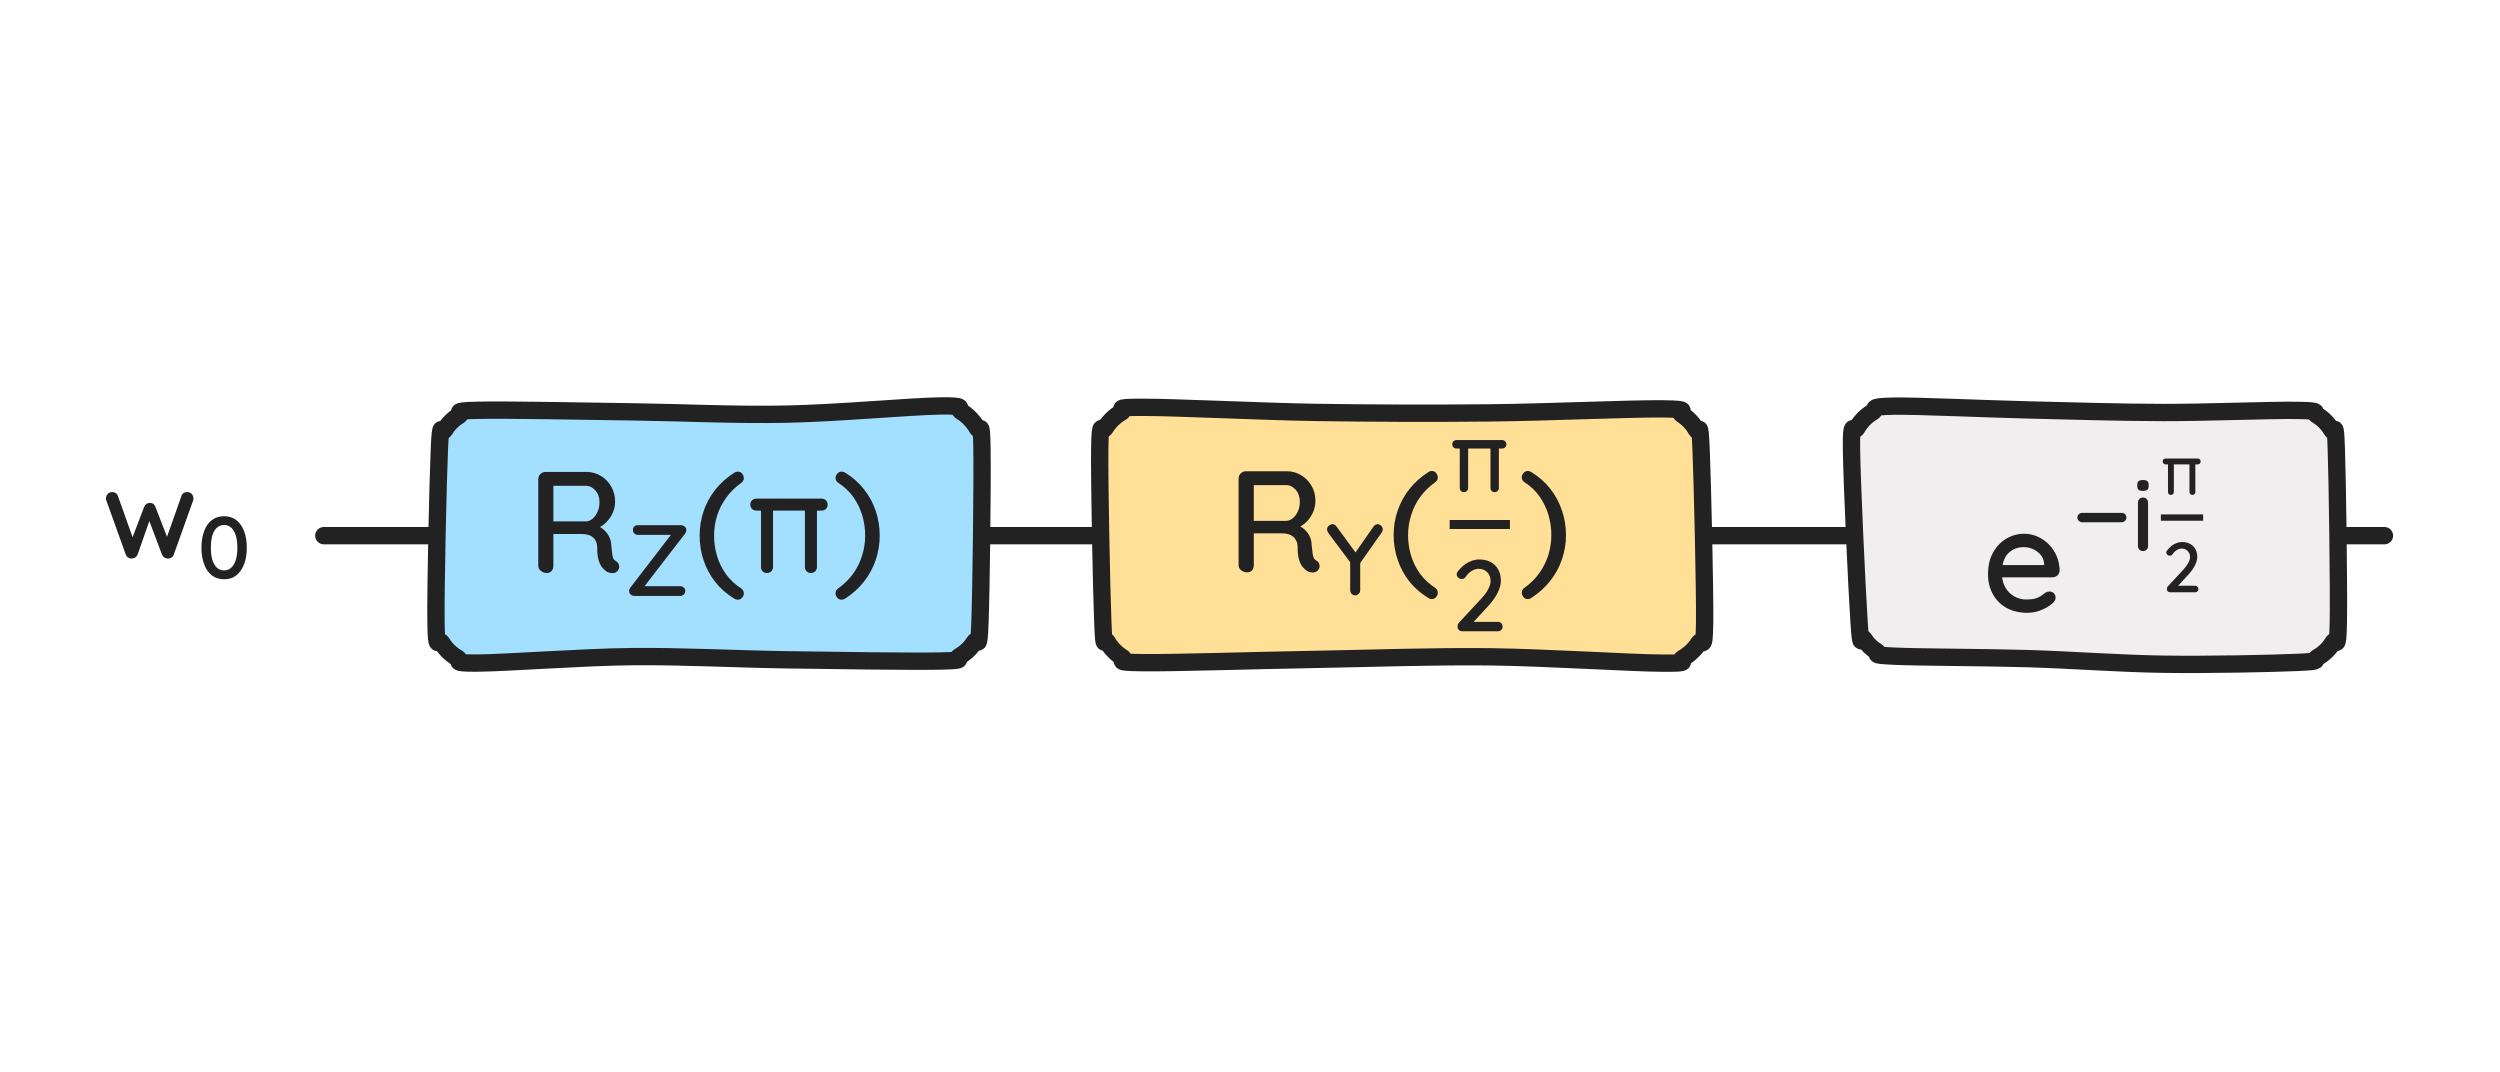
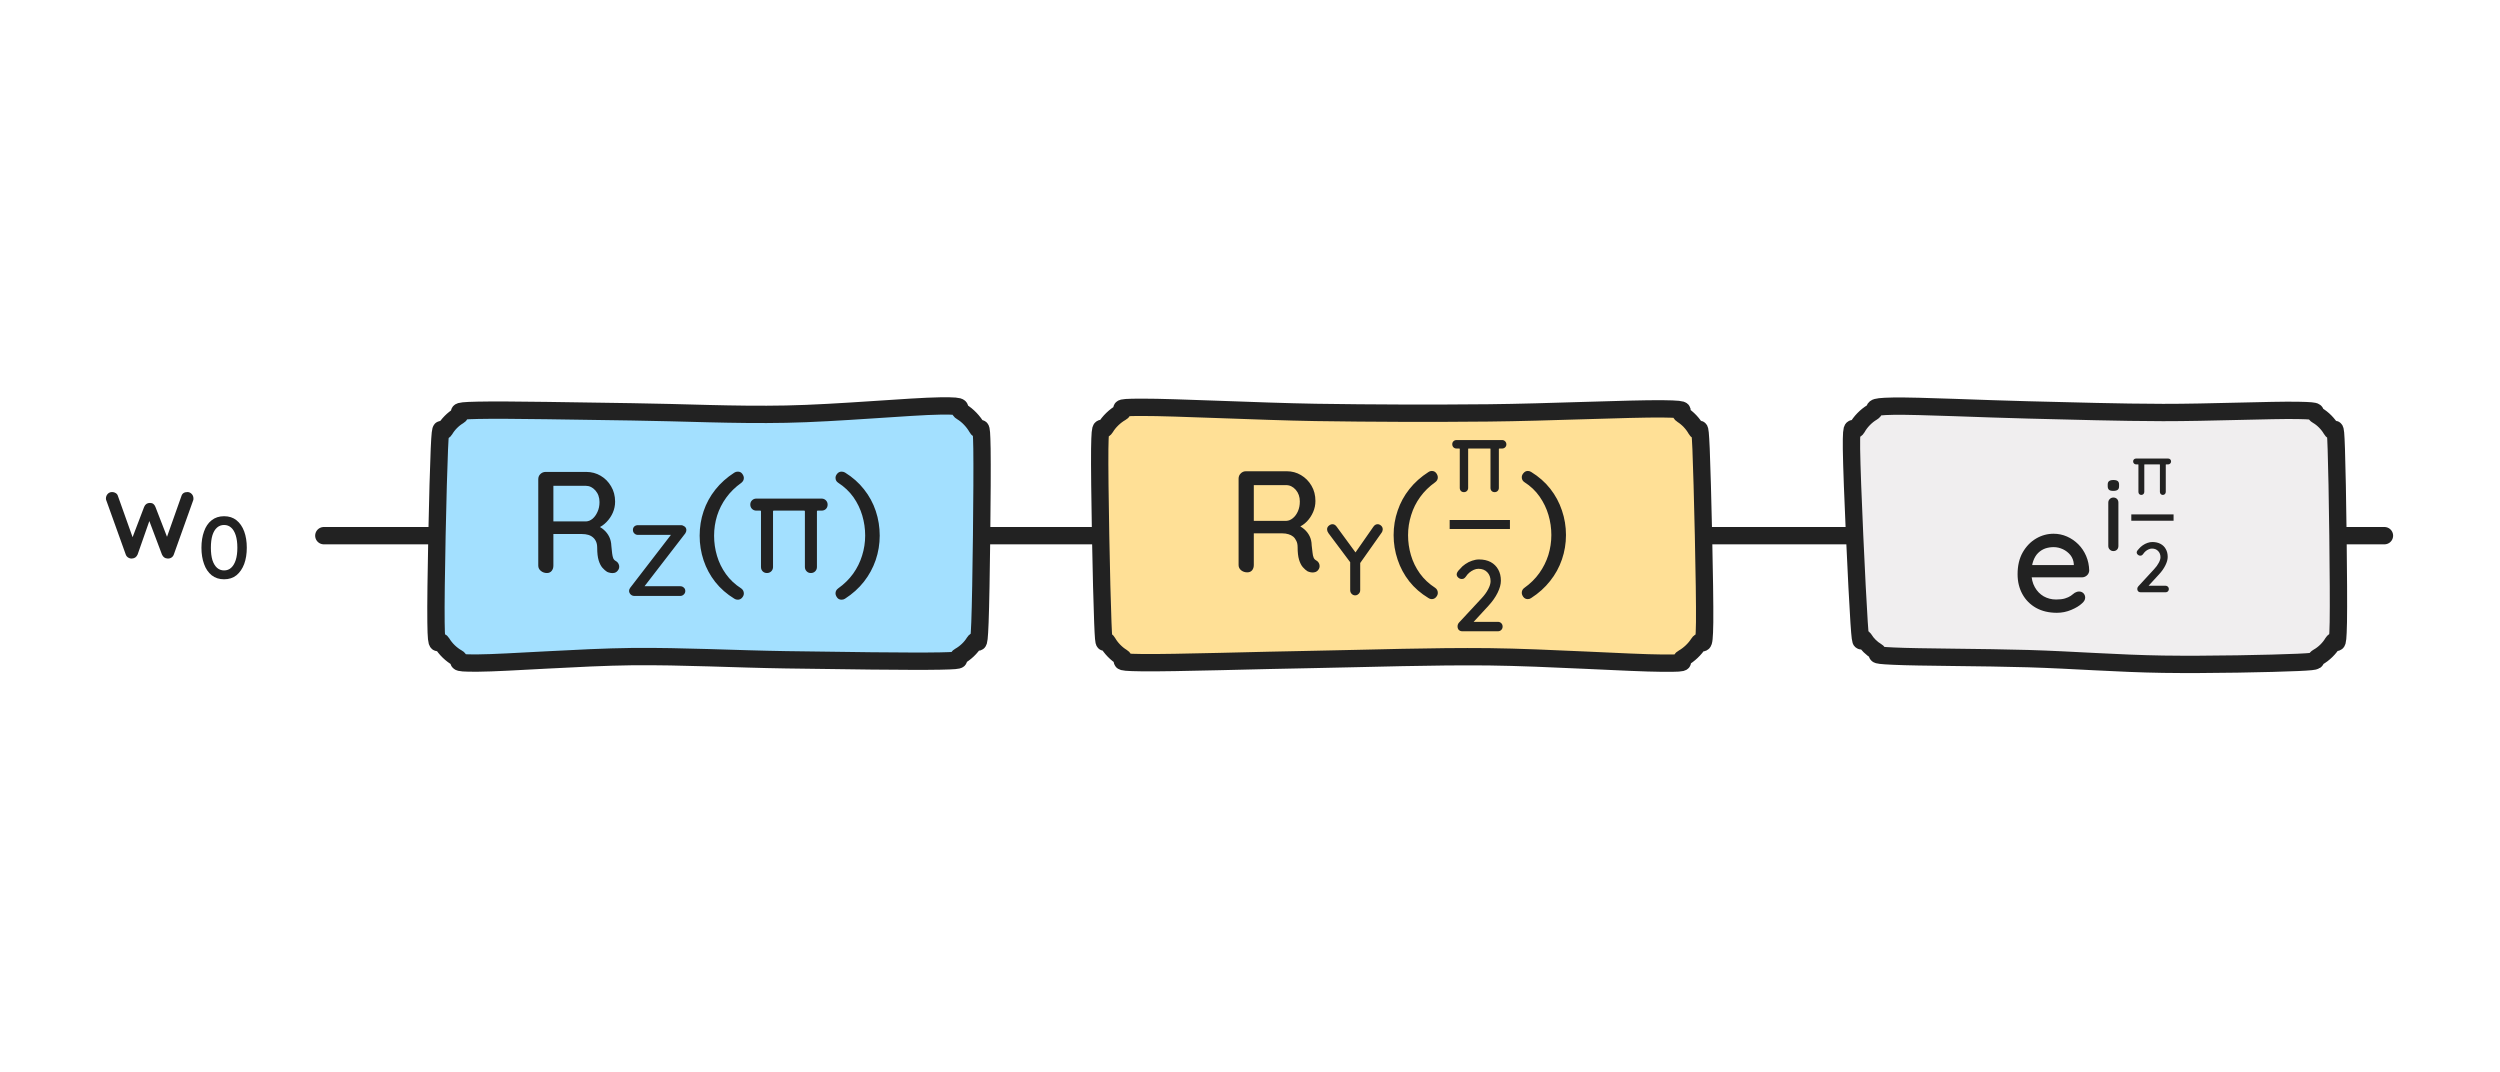
<svg xmlns="http://www.w3.org/2000/svg" viewBox="-33.63 -55.63 259.63 111.27" width="259.63" height="111.27">
  <g stroke-linecap="round" stroke-linejoin="round">
    <path d="M0,0C2.23,0 8.92,0 13.38,0C17.83,0 22.29,0 26.75,0C31.21,0 35.67,0 40.12,0C44.58,0 49.04,0 53.5,0C57.96,0 62.42,0 66.88,0C71.33,0 75.79,0 80.25,0C84.71,0 89.17,0 93.62,0C98.08,0 102.54,0 107,0C111.46,0 115.92,0 120.38,0C124.83,0 129.29,0 133.75,0C138.21,0 142.67,0 147.12,0C151.58,0 156.04,0 160.5,0C164.96,0 169.42,0 173.88,0C178.33,0 182.79,0 187.25,0C191.71,0 196.17,0 200.62,0C205.08,0 211.77,0 214,0" fill="none" stroke="#222222" stroke-width="1.8" />
    <path d="M66.23,-12.87C66.87,-12.49 67.47,-11.85 67.83,-11.21C68.18,-10.56 68.29,-12.37 68.35,-9C68.4,-5.63 68.27,5.66 68.14,9C68.01,12.34 67.91,10.47 67.56,11.05C67.21,11.64 66.62,12.19 66.03,12.52C65.44,12.85 67.01,12.96 64,13.02C60.99,13.08 53.33,12.97 48,12.89C42.67,12.81 37.33,12.51 32,12.56C26.67,12.62 19.02,13.21 16,13.23C12.98,13.25 14.49,13.04 13.87,12.7C13.24,12.35 12.64,11.77 12.27,11.15C11.9,10.54 11.69,12.36 11.65,9C11.6,5.64 11.85,-5.67 12,-9C12.15,-12.33 12.22,-10.41 12.56,-10.99C12.89,-11.56 13.43,-12.11 14.01,-12.45C14.58,-12.79 13,-12.96 16,-13.02C19,-13.09 26.67,-12.93 32,-12.86C37.33,-12.79 42.67,-12.51 48,-12.62C53.33,-12.72 60.96,-13.43 64,-13.47C67.04,-13.51 65.59,-13.24 66.23,-12.87Z" fill="#A3E0FF" stroke="#222222" stroke-width="1.8" />
    <path d="M141.06,-12.57C141.64,-12.21 142.19,-11.63 142.52,-11.03C142.85,-10.44 142.88,-12.34 143.03,-9C143.17,-5.66 143.44,5.64 143.4,9C143.35,12.36 143.14,10.56 142.77,11.18C142.39,11.79 141.77,12.37 141.15,12.72C140.52,13.06 142.36,13.27 139,13.24C135.64,13.22 127,12.65 121,12.58C115,12.52 109,12.74 103,12.85C97,12.95 88.35,13.23 85,13.19C81.65,13.15 83.51,12.98 82.91,12.63C82.31,12.27 81.74,11.68 81.4,11.08C81.07,10.47 81.03,12.35 80.9,9C80.76,5.65 80.54,-5.63 80.58,-9C80.63,-12.37 80.8,-10.58 81.17,-11.21C81.54,-11.84 82.17,-12.44 82.81,-12.8C83.44,-13.15 81.63,-13.33 85,-13.33C88.37,-13.34 97,-12.9 103,-12.8C109,-12.71 115,-12.69 121,-12.75C127,-12.81 135.66,-13.2 139,-13.17C142.34,-13.13 140.47,-12.92 141.06,-12.57Z" fill="#FFE096" stroke="#222222" stroke-width="1.8" />
    <path d="M207.02,-12.5C207.6,-12.17 208.16,-11.6 208.49,-11.02C208.82,-10.43 208.89,-12.34 209,-9C209.12,-5.66 209.27,5.65 209.21,9C209.14,12.35 208.99,10.5 208.64,11.1C208.29,11.71 207.7,12.28 207.09,12.62C206.49,12.97 207.68,13.04 205,13.16C202.32,13.28 195.67,13.42 191,13.35C186.33,13.28 181.67,12.91 177,12.77C172.33,12.63 165.62,12.64 163,12.51C160.38,12.39 161.76,12.31 161.26,12.02C160.75,11.72 160.27,11.25 159.97,10.75C159.67,10.25 159.66,12.29 159.44,9C159.22,5.71 158.69,-5.64 158.65,-9C158.62,-12.36 158.86,-10.55 159.22,-11.18C159.57,-11.82 160.17,-12.44 160.8,-12.81C161.43,-13.19 160.3,-13.4 163,-13.45C165.7,-13.49 172.33,-13.17 177,-13.06C181.67,-12.95 186.33,-12.8 191,-12.79C195.67,-12.78 202.33,-13.06 205,-13.01C207.67,-12.96 206.44,-12.83 207.02,-12.5Z" fill="#F0EEEF" stroke="#222222" stroke-width="1.8" />
    <path d="M23.17,3.88Q22.81,3.88 22.54,3.66Q22.27,3.44 22.27,3.11L22.27,-5.86Q22.27,-6.19 22.49,-6.4Q22.72,-6.62 23.03,-6.62L27.26,-6.62Q28.07,-6.62 28.75,-6.22Q29.42,-5.83 29.83,-5.13Q30.25,-4.43 30.25,-3.53Q30.25,-2.93 30.01,-2.38Q29.77,-1.84 29.36,-1.42Q28.96,-1 28.45,-0.79L28.28,-1.07Q28.75,-0.91 29.09,-0.6Q29.44,-0.29 29.64,0.12Q29.84,0.53 29.86,1.06Q29.9,1.52 29.94,1.83Q29.98,2.14 30.05,2.33Q30.13,2.53 30.32,2.63Q30.59,2.78 30.66,3.08Q30.73,3.38 30.53,3.62Q30.4,3.8 30.19,3.86Q29.99,3.91 29.78,3.87Q29.57,3.83 29.42,3.76Q29.18,3.61 28.93,3.33Q28.69,3.05 28.54,2.56Q28.39,2.06 28.39,1.25Q28.39,0.88 28.27,0.61Q28.15,0.34 27.94,0.17Q27.73,-0.01 27.44,-0.09Q27.16,-0.17 26.81,-0.17L23.63,-0.17L23.84,-0.47L23.84,3.11Q23.84,3.44 23.66,3.66Q23.48,3.88 23.17,3.88ZM23.65,-1.48L27.23,-1.48Q27.58,-1.49 27.9,-1.75Q28.22,-2.02 28.42,-2.47Q28.63,-2.92 28.63,-3.49Q28.63,-4.21 28.2,-4.7Q27.77,-5.18 27.19,-5.18L23.68,-5.18L23.84,-5.57L23.84,-1.16L23.65,-1.48ZM37.09,-1.09Q37.28,-1.09 37.47,-0.95Q37.65,-0.81 37.65,-0.58Q37.65,-0.41 37.54,-0.24L33.26,5.31L33.17,5.25L37.01,5.25Q37.23,5.25 37.38,5.39Q37.54,5.52 37.54,5.75Q37.54,5.96 37.38,6.11Q37.23,6.26 37.01,6.26L32.26,6.26Q32.02,6.26 31.86,6.1Q31.7,5.93 31.7,5.73Q31.7,5.57 31.82,5.41L36.1,-0.15L36.18,-0.08L32.62,-0.08Q32.4,-0.08 32.25,-0.23Q32.1,-0.37 32.1,-0.6Q32.1,-0.82 32.25,-0.96Q32.4,-1.09 32.62,-1.09L37.09,-1.09ZM42.99,6.65Q42.79,6.65 42.64,6.55Q41.46,5.83 40.65,4.81Q39.85,3.79 39.44,2.56Q39.03,1.33 39.03,0.01Q39.03,-1.33 39.44,-2.54Q39.85,-3.76 40.66,-4.78Q41.47,-5.8 42.64,-6.55Q42.79,-6.65 42.99,-6.65Q43.29,-6.65 43.45,-6.43Q43.62,-6.2 43.62,-5.99Q43.62,-5.69 43.35,-5.48Q42.42,-4.82 41.79,-3.95Q41.16,-3.08 40.84,-2.07Q40.53,-1.06 40.53,0.01Q40.53,1.07 40.83,2.09Q41.13,3.11 41.76,3.99Q42.39,4.87 43.35,5.48Q43.62,5.68 43.62,6.01Q43.62,6.23 43.44,6.44Q43.26,6.65 42.99,6.65ZM46.02,3.88Q45.75,3.88 45.57,3.7Q45.4,3.52 45.4,3.25L45.4,-2.53Q45.4,-2.6 45.33,-2.6L44.92,-2.6Q44.65,-2.6 44.47,-2.78Q44.29,-2.96 44.29,-3.23Q44.29,-3.5 44.47,-3.67Q44.65,-3.85 44.92,-3.85L51.69,-3.85Q51.96,-3.85 52.14,-3.67Q52.32,-3.49 52.32,-3.22Q52.32,-2.95 52.14,-2.77Q51.96,-2.6 51.69,-2.6L51.28,-2.6Q51.21,-2.6 51.21,-2.53L51.21,3.25Q51.21,3.52 51.03,3.7Q50.85,3.88 50.58,3.88Q50.31,3.88 50.14,3.7Q49.96,3.52 49.96,3.25L49.96,-2.53Q49.96,-2.6 49.89,-2.6L46.72,-2.6Q46.65,-2.6 46.65,-2.53L46.65,3.25Q46.65,3.52 46.47,3.7Q46.29,3.88 46.02,3.88ZM53.77,6.65Q53.47,6.65 53.31,6.43Q53.14,6.2 53.14,5.99Q53.14,5.68 53.41,5.48Q54.34,4.82 54.97,3.95Q55.59,3.08 55.9,2.07Q56.22,1.06 56.22,-0.01Q56.22,-1.07 55.92,-2.09Q55.62,-3.11 55,-4Q54.37,-4.88 53.41,-5.5Q53.14,-5.68 53.14,-6.01Q53.14,-6.23 53.32,-6.44Q53.5,-6.65 53.77,-6.65Q53.95,-6.65 54.12,-6.56Q55.3,-5.83 56.1,-4.81Q56.91,-3.79 57.32,-2.56Q57.73,-1.33 57.73,-0.01Q57.73,1.31 57.31,2.54Q56.89,3.76 56.09,4.78Q55.29,5.8 54.12,6.55Q53.97,6.65 53.77,6.65Z" fill="#222222" stroke="none" />
    <path d="M95.9,3.81Q95.54,3.81 95.27,3.6Q95,3.38 95,3.05L95,-5.92Q95,-6.25 95.23,-6.47Q95.45,-6.69 95.77,-6.69L100,-6.69Q100.81,-6.69 101.48,-6.29Q102.16,-5.89 102.57,-5.19Q102.98,-4.5 102.98,-3.6Q102.98,-3 102.74,-2.45Q102.5,-1.9 102.1,-1.48Q101.69,-1.06 101.18,-0.85L101.02,-1.14Q101.48,-0.97 101.83,-0.66Q102.18,-0.35 102.38,0.06Q102.58,0.47 102.59,1Q102.64,1.46 102.68,1.77Q102.71,2.08 102.79,2.27Q102.86,2.46 103.06,2.57Q103.33,2.72 103.4,3.02Q103.46,3.32 103.27,3.56Q103.13,3.74 102.93,3.79Q102.73,3.85 102.52,3.81Q102.31,3.77 102.16,3.7Q101.92,3.55 101.67,3.27Q101.43,2.99 101.28,2.5Q101.13,2 101.13,1.19Q101.13,0.81 101,0.55Q100.88,0.28 100.67,0.1Q100.46,-0.07 100.18,-0.15Q99.89,-0.24 99.55,-0.24L96.37,-0.24L96.58,-0.54L96.58,3.05Q96.58,3.38 96.4,3.6Q96.22,3.81 95.9,3.81ZM96.38,-1.54L99.97,-1.54Q100.31,-1.55 100.64,-1.82Q100.96,-2.08 101.16,-2.53Q101.36,-2.98 101.36,-3.55Q101.36,-4.27 100.94,-4.76Q100.51,-5.25 99.93,-5.25L96.41,-5.25L96.58,-5.64L96.58,-1.22L96.38,-1.54ZM109.44,-1.19Q109.64,-1.19 109.81,-1.03Q109.97,-0.88 109.97,-0.65Q109.97,-0.57 109.94,-0.49Q109.92,-0.41 109.86,-0.32L107.46,3.08L107.63,2.46L107.63,5.66Q107.63,5.89 107.47,6.04Q107.31,6.2 107.11,6.2Q106.89,6.2 106.74,6.04Q106.59,5.89 106.59,5.66L106.59,2.54L106.66,2.85L104.34,-0.25Q104.26,-0.37 104.22,-0.47Q104.19,-0.57 104.19,-0.66Q104.19,-0.89 104.38,-1.04Q104.56,-1.19 104.75,-1.19Q105,-1.19 105.18,-0.94L107.28,1.93L107.03,1.9L109,-0.93Q109.18,-1.19 109.44,-1.19ZM115.06,6.59Q114.87,6.59 114.72,6.48Q113.53,5.76 112.73,4.75Q111.93,3.73 111.52,2.5Q111.1,1.26 111.1,-0.05Q111.1,-1.39 111.52,-2.6Q111.93,-3.82 112.74,-4.84Q113.55,-5.86 114.72,-6.61Q114.87,-6.72 115.06,-6.72Q115.36,-6.72 115.53,-6.49Q115.69,-6.27 115.69,-6.05Q115.69,-5.75 115.42,-5.55Q114.49,-4.89 113.86,-4.02Q113.23,-3.15 112.92,-2.13Q112.6,-1.12 112.6,-0.05Q112.6,1.01 112.9,2.03Q113.2,3.05 113.83,3.93Q114.46,4.8 115.42,5.42Q115.69,5.61 115.69,5.95Q115.69,6.17 115.51,6.38Q115.33,6.59 115.06,6.59ZM118.4,-4.52Q118.21,-4.52 118.09,-4.64Q117.97,-4.77 117.97,-4.96L117.97,-9Q117.97,-9.05 117.91,-9.05L117.63,-9.05Q117.44,-9.05 117.31,-9.18Q117.19,-9.31 117.19,-9.5Q117.19,-9.68 117.31,-9.8Q117.44,-9.93 117.63,-9.93L122.37,-9.93Q122.55,-9.93 122.68,-9.8Q122.81,-9.67 122.81,-9.48Q122.81,-9.3 122.68,-9.17Q122.55,-9.05 122.37,-9.05L122.08,-9.05Q122.03,-9.05 122.03,-9L122.03,-4.96Q122.03,-4.77 121.9,-4.64Q121.78,-4.52 121.59,-4.52Q121.4,-4.52 121.28,-4.64Q121.16,-4.77 121.16,-4.96L121.16,-9Q121.16,-9.05 121.11,-9.05L118.89,-9.05Q118.84,-9.05 118.84,-9L118.84,-4.96Q118.84,-4.77 118.71,-4.64Q118.59,-4.52 118.4,-4.52ZM121.93,8.95Q122.14,8.95 122.28,9.09Q122.42,9.23 122.42,9.44Q122.42,9.65 122.28,9.79Q122.14,9.93 121.93,9.93L118.24,9.93Q118.01,9.93 117.87,9.79Q117.74,9.65 117.74,9.42Q117.74,9.21 117.88,9.04L120.23,6.51Q120.68,6.03 120.92,5.56Q121.17,5.09 121.17,4.73Q121.17,4.15 120.82,3.79Q120.48,3.44 119.91,3.44Q119.67,3.44 119.42,3.55Q119.18,3.66 118.96,3.84Q118.75,4.02 118.59,4.27Q118.48,4.41 118.38,4.46Q118.27,4.5 118.18,4.5Q117.98,4.5 117.82,4.36Q117.65,4.21 117.65,4.02Q117.65,3.88 117.75,3.74Q117.84,3.6 117.99,3.46Q118.22,3.17 118.55,2.95Q118.88,2.72 119.25,2.6Q119.62,2.47 119.97,2.47Q120.67,2.47 121.18,2.74Q121.69,3.02 121.96,3.51Q122.24,4 122.24,4.68Q122.24,5.24 121.9,5.93Q121.56,6.62 120.95,7.28L119.32,9.05L119.21,8.95L121.93,8.95ZM125.04,6.59Q124.74,6.59 124.57,6.36Q124.41,6.14 124.41,5.93Q124.41,5.61 124.68,5.42Q125.61,4.76 126.23,3.89Q126.85,3.02 127.17,2.01Q127.48,1 127.48,-0.07Q127.48,-1.14 127.18,-2.15Q126.88,-3.17 126.26,-4.06Q125.64,-4.95 124.68,-5.56Q124.41,-5.74 124.41,-6.07Q124.41,-6.3 124.59,-6.5Q124.77,-6.72 125.04,-6.72Q125.22,-6.72 125.38,-6.62Q126.57,-5.89 127.37,-4.87Q128.17,-3.85 128.58,-2.62Q129,-1.39 129,-0.07Q129,1.25 128.58,2.47Q128.16,3.7 127.35,4.71Q126.55,5.73 125.38,6.48Q125.23,6.59 125.04,6.59ZM116.92,-0.69L116.92,-1.63L123.18,-1.63L123.18,-0.69L116.92,-0.69Z" fill="#222222" stroke="none" />
-     <path d="M176.91,8.01Q175.66,8.01 174.75,7.5Q173.83,6.98 173.33,6.07Q172.83,5.16 172.83,4Q172.83,2.68 173.36,1.74Q173.89,0.8 174.75,0.3Q175.6,-0.2 176.56,-0.2Q177.3,-0.2 177.96,0.09Q178.62,0.38 179.14,0.9Q179.65,1.41 179.95,2.11Q180.25,2.81 180.27,3.63Q180.25,3.93 180.03,4.13Q179.8,4.33 179.5,4.33L173.67,4.33L173.31,3.05L178.95,3.05L178.66,3.32L178.66,2.95Q178.63,2.42 178.32,2.02Q178,1.63 177.54,1.41Q177.07,1.19 176.56,1.19Q176.11,1.19 175.7,1.33Q175.29,1.48 174.97,1.79Q174.64,2.1 174.46,2.62Q174.27,3.14 174.27,3.9Q174.27,4.73 174.61,5.35Q174.96,5.96 175.54,6.3Q176.13,6.63 176.83,6.63Q177.39,6.63 177.75,6.52Q178.11,6.41 178.35,6.25Q178.59,6.08 178.77,5.93Q178.99,5.8 179.22,5.8Q179.49,5.8 179.67,5.98Q179.85,6.17 179.85,6.43Q179.85,6.75 179.52,7.03Q179.11,7.41 178.4,7.71Q177.69,8.01 176.91,8.01ZM182.63,-1.39Q182.41,-1.39 182.26,-1.54Q182.11,-1.68 182.11,-1.89Q182.11,-2.09 182.26,-2.23Q182.41,-2.37 182.63,-2.37L186.68,-2.37Q186.91,-2.37 187.06,-2.23Q187.2,-2.09 187.2,-1.88Q187.2,-1.68 187.06,-1.54Q186.91,-1.39 186.68,-1.39L182.63,-1.39ZM189.45,1.07Q189.45,1.3 189.3,1.45Q189.15,1.6 188.92,1.6Q188.7,1.6 188.55,1.45Q188.4,1.3 188.4,1.07L188.4,-3.43Q188.4,-3.66 188.55,-3.81Q188.7,-3.96 188.92,-3.96Q189.15,-3.96 189.3,-3.81Q189.45,-3.66 189.45,-3.43L189.45,1.07ZM188.91,-4.65Q188.6,-4.65 188.47,-4.76Q188.33,-4.88 188.33,-5.14L188.33,-5.31Q188.33,-5.57 188.48,-5.67Q188.63,-5.78 188.92,-5.78Q189.23,-5.78 189.37,-5.67Q189.51,-5.56 189.51,-5.31L189.51,-5.14Q189.51,-4.86 189.37,-4.76Q189.22,-4.65 188.91,-4.65ZM191.82,-4.23Q191.69,-4.23 191.6,-4.32Q191.52,-4.41 191.52,-4.54L191.52,-7.37Q191.52,-7.4 191.48,-7.4L191.28,-7.4Q191.15,-7.4 191.06,-7.49Q190.97,-7.58 190.97,-7.71Q190.97,-7.85 191.06,-7.93Q191.15,-8.01 191.28,-8.01L194.6,-8.01Q194.73,-8.01 194.82,-7.93Q194.91,-7.84 194.91,-7.71Q194.91,-7.57 194.82,-7.49Q194.73,-7.4 194.6,-7.4L194.4,-7.4Q194.36,-7.4 194.36,-7.37L194.36,-4.54Q194.36,-4.41 194.28,-4.32Q194.19,-4.23 194.05,-4.23Q193.92,-4.23 193.84,-4.32Q193.75,-4.41 193.75,-4.54L193.75,-7.37Q193.75,-7.4 193.72,-7.4L192.17,-7.4Q192.13,-7.4 192.13,-7.37L192.13,-4.54Q192.13,-4.41 192.04,-4.32Q191.95,-4.23 191.82,-4.23ZM194.34,5.2Q194.48,5.2 194.58,5.3Q194.68,5.4 194.68,5.54Q194.68,5.69 194.58,5.79Q194.48,5.88 194.34,5.88L191.76,5.88Q191.6,5.88 191.5,5.79Q191.4,5.69 191.4,5.53Q191.4,5.38 191.51,5.26L193.15,3.49Q193.46,3.15 193.63,2.82Q193.81,2.49 193.81,2.24Q193.81,1.84 193.56,1.59Q193.32,1.34 192.93,1.34Q192.76,1.34 192.58,1.42Q192.41,1.49 192.26,1.62Q192.11,1.75 192,1.92Q191.93,2.02 191.85,2.05Q191.78,2.08 191.71,2.08Q191.57,2.08 191.46,1.98Q191.34,1.88 191.34,1.75Q191.34,1.65 191.41,1.55Q191.48,1.46 191.58,1.35Q191.74,1.16 191.97,1Q192.21,0.84 192.46,0.75Q192.72,0.66 192.97,0.66Q193.45,0.66 193.81,0.85Q194.17,1.04 194.36,1.39Q194.56,1.73 194.56,2.21Q194.56,2.6 194.32,3.08Q194.08,3.57 193.65,4.03L192.51,5.27L192.43,5.2L194.34,5.2ZM190.78,-1.55L190.78,-2.21L195.17,-2.21L195.17,-1.55L190.78,-1.55Z" fill="#222222" stroke="none" />
+     <path d="M179.98,8.01Q178.74,8.01 177.82,7.5Q176.9,6.98 176.4,6.07Q175.9,5.16 175.9,4Q175.9,2.68 176.43,1.74Q176.97,0.8 177.82,0.3Q178.67,-0.2 179.64,-0.2Q180.37,-0.2 181.03,0.09Q181.69,0.38 182.21,0.9Q182.72,1.41 183.02,2.11Q183.32,2.81 183.34,3.63Q183.32,3.93 183.1,4.13Q182.87,4.33 182.57,4.33L176.74,4.33L176.38,3.05L182.02,3.05L181.74,3.32L181.74,2.95Q181.7,2.42 181.39,2.02Q181.07,1.63 180.61,1.41Q180.14,1.19 179.64,1.19Q179.19,1.19 178.77,1.33Q178.36,1.48 178.04,1.79Q177.72,2.1 177.53,2.62Q177.34,3.14 177.34,3.9Q177.34,4.73 177.69,5.35Q178.03,5.96 178.61,6.3Q179.2,6.63 179.9,6.63Q180.46,6.63 180.82,6.52Q181.18,6.41 181.42,6.25Q181.66,6.08 181.84,5.93Q182.07,5.8 182.29,5.8Q182.56,5.8 182.74,5.98Q182.92,6.17 182.92,6.43Q182.92,6.75 182.59,7.03Q182.19,7.41 181.47,7.71Q180.76,8.01 179.98,8.01ZM186.37,1.07Q186.37,1.3 186.23,1.45Q186.08,1.6 185.85,1.6Q185.63,1.6 185.48,1.45Q185.32,1.3 185.32,1.07L185.32,-3.43Q185.32,-3.66 185.48,-3.81Q185.63,-3.96 185.85,-3.96Q186.08,-3.96 186.23,-3.81Q186.37,-3.66 186.37,-3.43L186.37,1.07ZM185.84,-4.65Q185.53,-4.65 185.4,-4.76Q185.26,-4.88 185.26,-5.14L185.26,-5.31Q185.26,-5.57 185.41,-5.67Q185.55,-5.78 185.85,-5.78Q186.16,-5.78 186.3,-5.67Q186.44,-5.56 186.44,-5.31L186.44,-5.14Q186.44,-4.86 186.29,-4.76Q186.15,-4.65 185.84,-4.65ZM188.75,-4.23Q188.62,-4.23 188.53,-4.32Q188.45,-4.41 188.45,-4.54L188.45,-7.37Q188.45,-7.4 188.41,-7.4L188.21,-7.4Q188.08,-7.4 187.99,-7.49Q187.9,-7.58 187.9,-7.71Q187.9,-7.85 187.99,-7.93Q188.08,-8.01 188.21,-8.01L191.53,-8.01Q191.66,-8.01 191.75,-7.93Q191.84,-7.84 191.84,-7.71Q191.84,-7.57 191.75,-7.49Q191.66,-7.4 191.53,-7.4L191.33,-7.4Q191.29,-7.4 191.29,-7.37L191.29,-4.54Q191.29,-4.41 191.2,-4.32Q191.12,-4.23 190.98,-4.23Q190.85,-4.23 190.77,-4.32Q190.68,-4.41 190.68,-4.54L190.68,-7.37Q190.68,-7.4 190.65,-7.4L189.09,-7.4Q189.06,-7.4 189.06,-7.37L189.06,-4.54Q189.06,-4.41 188.97,-4.32Q188.88,-4.23 188.75,-4.23ZM191.27,5.2Q191.41,5.2 191.51,5.3Q191.61,5.4 191.61,5.54Q191.61,5.69 191.51,5.79Q191.41,5.88 191.27,5.88L188.69,5.88Q188.52,5.88 188.43,5.79Q188.33,5.69 188.33,5.53Q188.33,5.38 188.44,5.26L190.07,3.49Q190.39,3.15 190.56,2.82Q190.74,2.49 190.74,2.24Q190.74,1.84 190.49,1.59Q190.25,1.34 189.85,1.34Q189.69,1.34 189.51,1.42Q189.34,1.49 189.19,1.62Q189.04,1.75 188.93,1.92Q188.85,2.02 188.78,2.05Q188.71,2.08 188.64,2.08Q188.5,2.08 188.39,1.98Q188.27,1.88 188.27,1.75Q188.27,1.65 188.34,1.55Q188.41,1.46 188.51,1.35Q188.67,1.16 188.9,1Q189.13,0.84 189.39,0.75Q189.65,0.66 189.9,0.66Q190.38,0.66 190.74,0.85Q191.1,1.04 191.29,1.39Q191.49,1.73 191.49,2.21Q191.49,2.6 191.25,3.08Q191.01,3.57 190.58,4.03L189.44,5.27L189.36,5.2L191.27,5.2ZM187.71,-1.55L187.71,-2.21L192.1,-2.21L192.1,-1.55L187.71,-1.55Z" fill="#222222" stroke="none" />
    <path d="M-14.16,-4.53Q-13.92,-4.53 -13.73,-4.34Q-13.54,-4.15 -13.54,-3.85Q-13.54,-3.79 -13.55,-3.72Q-13.56,-3.66 -13.59,-3.61L-15.58,1.96Q-15.66,2.18 -15.85,2.29Q-16.05,2.4 -16.26,2.37Q-16.63,2.35 -16.81,1.96L-18.28,-1.94L-17.98,-1.92L-19.34,1.96Q-19.52,2.35 -19.9,2.37Q-20.09,2.4 -20.29,2.29Q-20.49,2.18 -20.57,1.96L-22.57,-3.61Q-22.63,-3.72 -22.63,-3.85Q-22.63,-4.13 -22.45,-4.33Q-22.27,-4.53 -21.98,-4.53Q-21.77,-4.53 -21.61,-4.42Q-21.44,-4.32 -21.38,-4.11L-19.71,0.58L-20.01,0.55L-18.66,-2.99Q-18.49,-3.4 -18.06,-3.4Q-17.83,-3.4 -17.7,-3.29Q-17.57,-3.19 -17.49,-2.99L-16.11,0.57L-16.46,0.61L-14.79,-4.11Q-14.66,-4.53 -14.16,-4.53ZM-10.36,4.53Q-11.12,4.53 -11.65,4.11Q-12.18,3.68 -12.44,2.94Q-12.71,2.2 -12.71,1.25Q-12.71,0.3 -12.44,-0.44Q-12.18,-1.19 -11.65,-1.6Q-11.12,-2.02 -10.36,-2.02Q-9.59,-2.02 -9.07,-1.6Q-8.55,-1.19 -8.27,-0.44Q-8,0.3 -8,1.25Q-8,2.2 -8.27,2.94Q-8.55,3.68 -9.07,4.11Q-9.59,4.53 -10.36,4.53ZM-10.36,3.61Q-9.93,3.61 -9.63,3.34Q-9.32,3.06 -9.15,2.54Q-8.98,2.01 -8.98,1.25Q-8.98,0.49 -9.15,-0.04Q-9.32,-0.57 -9.63,-0.84Q-9.93,-1.11 -10.36,-1.11Q-10.78,-1.11 -11.09,-0.84Q-11.4,-0.57 -11.57,-0.04Q-11.73,0.49 -11.73,1.25Q-11.73,2.01 -11.57,2.54Q-11.4,3.06 -11.09,3.34Q-10.78,3.61 -10.36,3.61Z" fill="#222222" stroke="none" />
  </g>
</svg>
